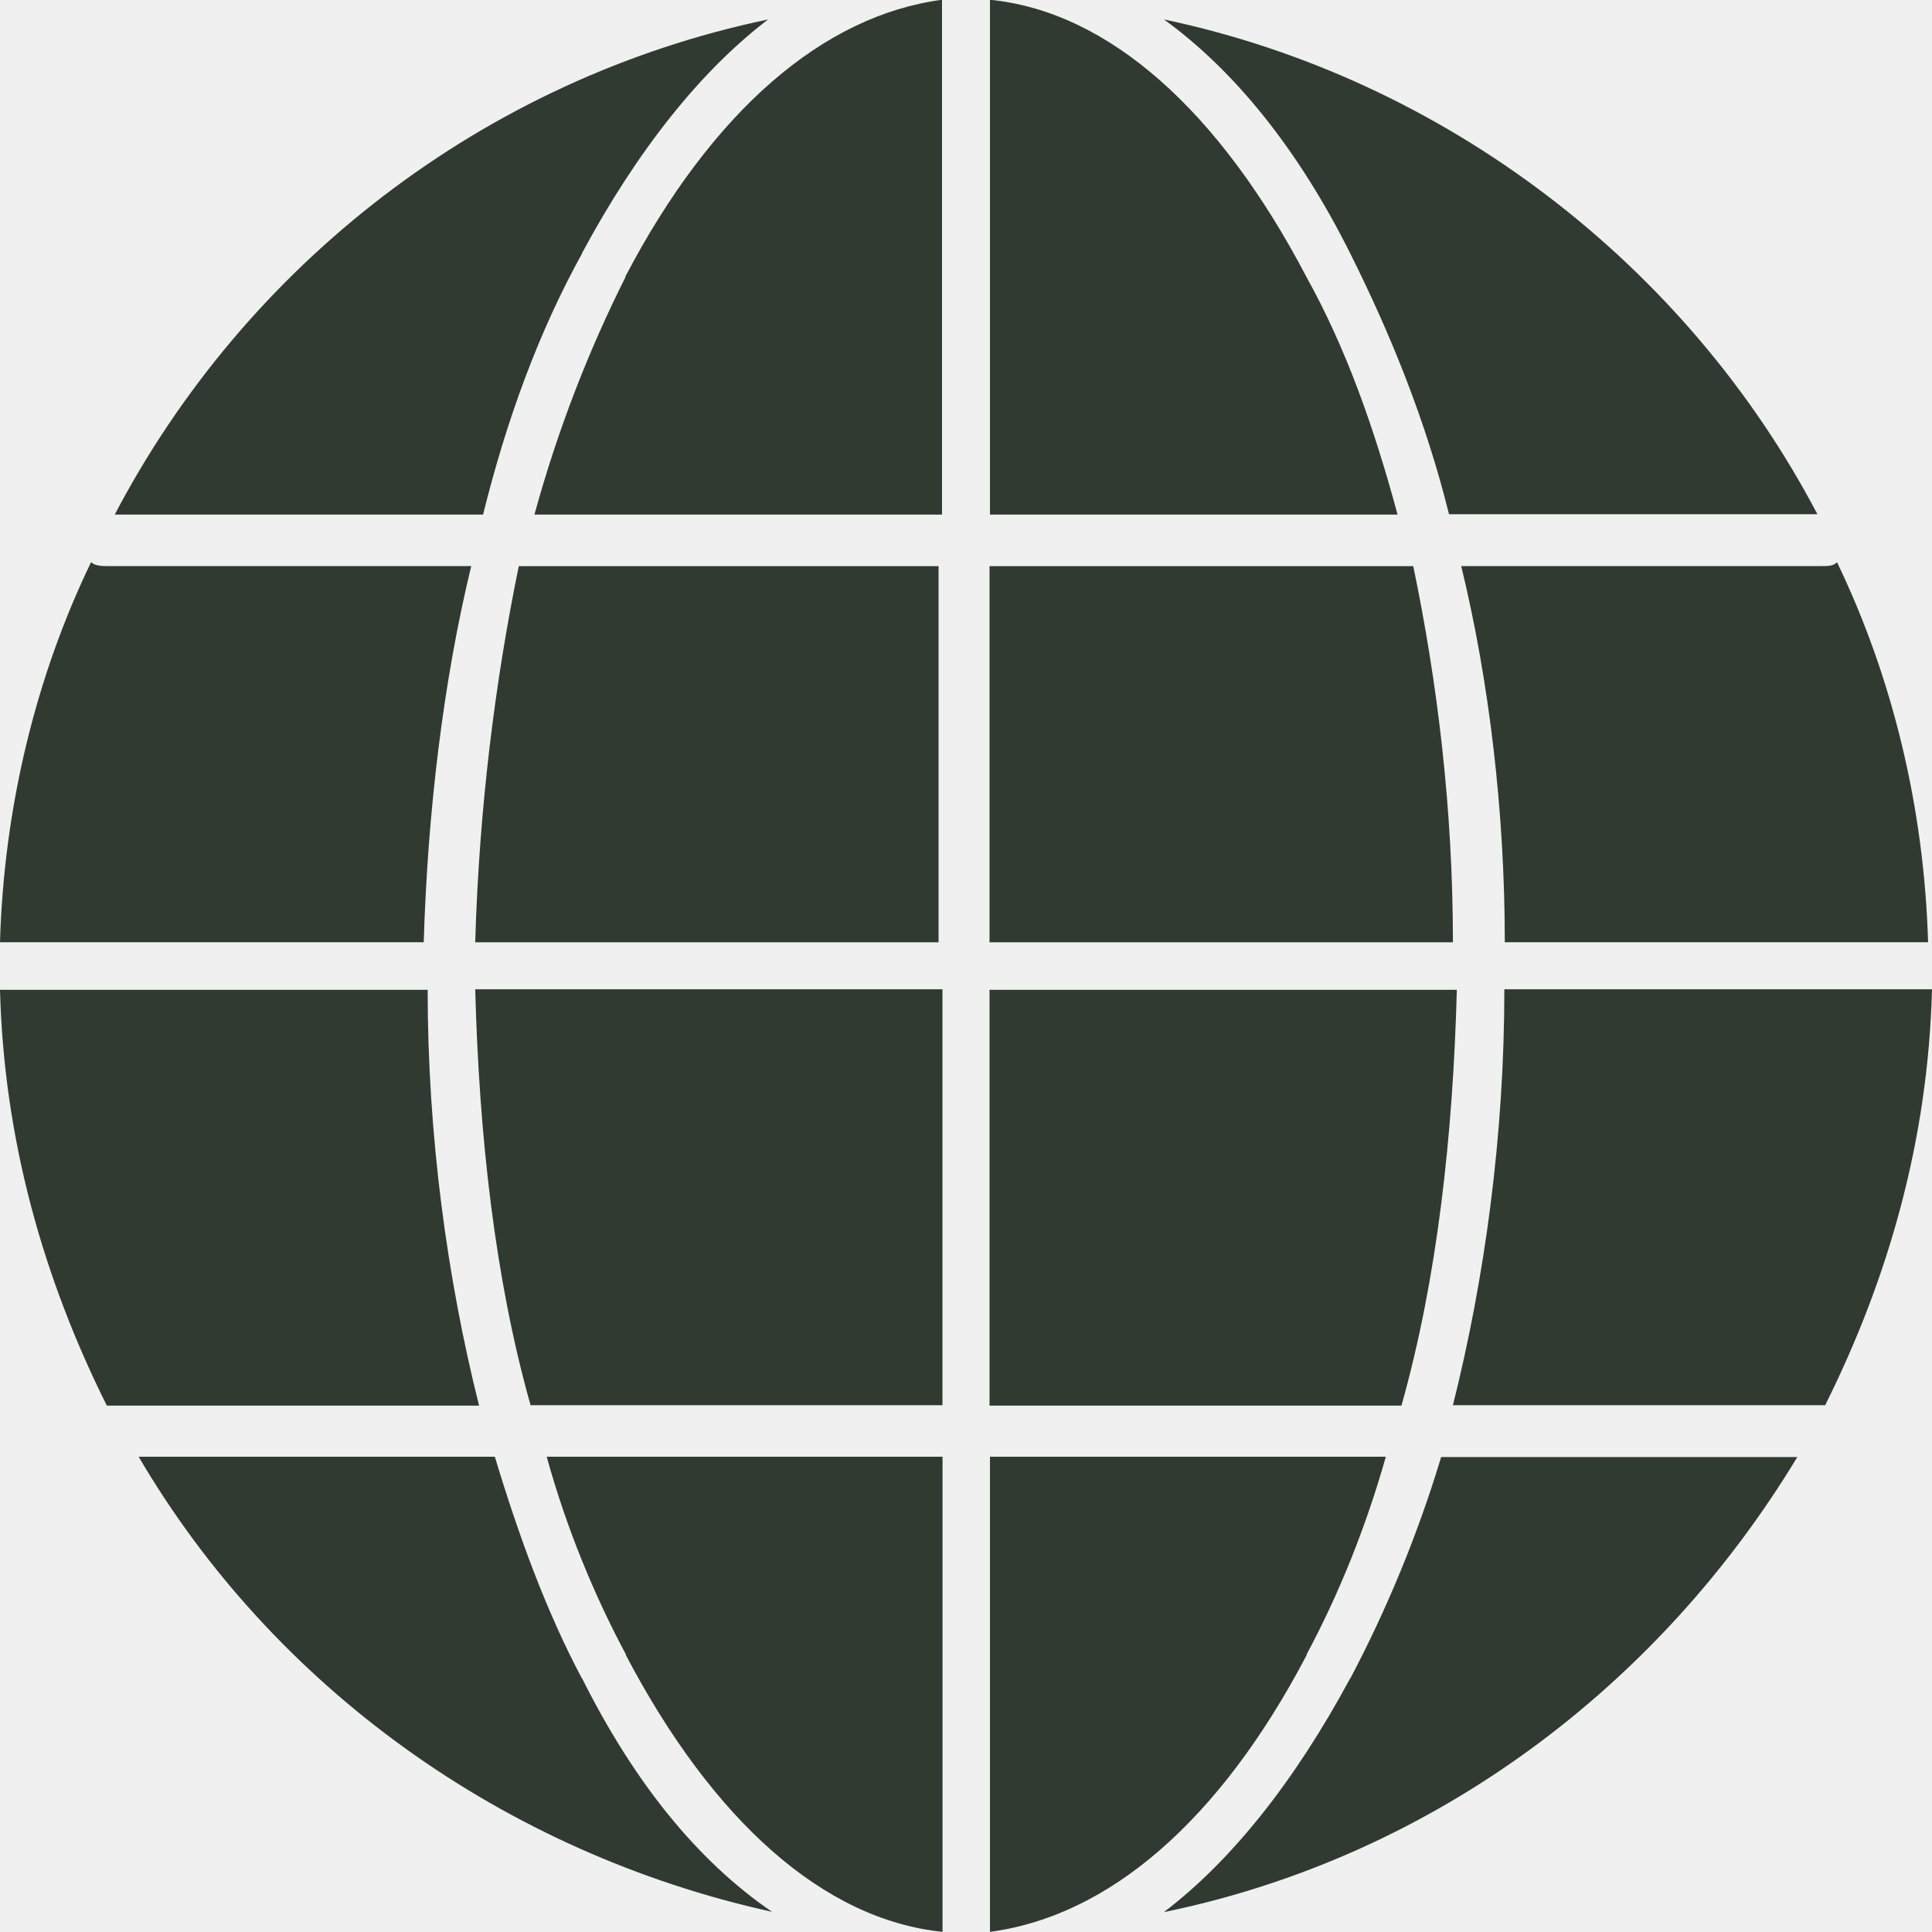
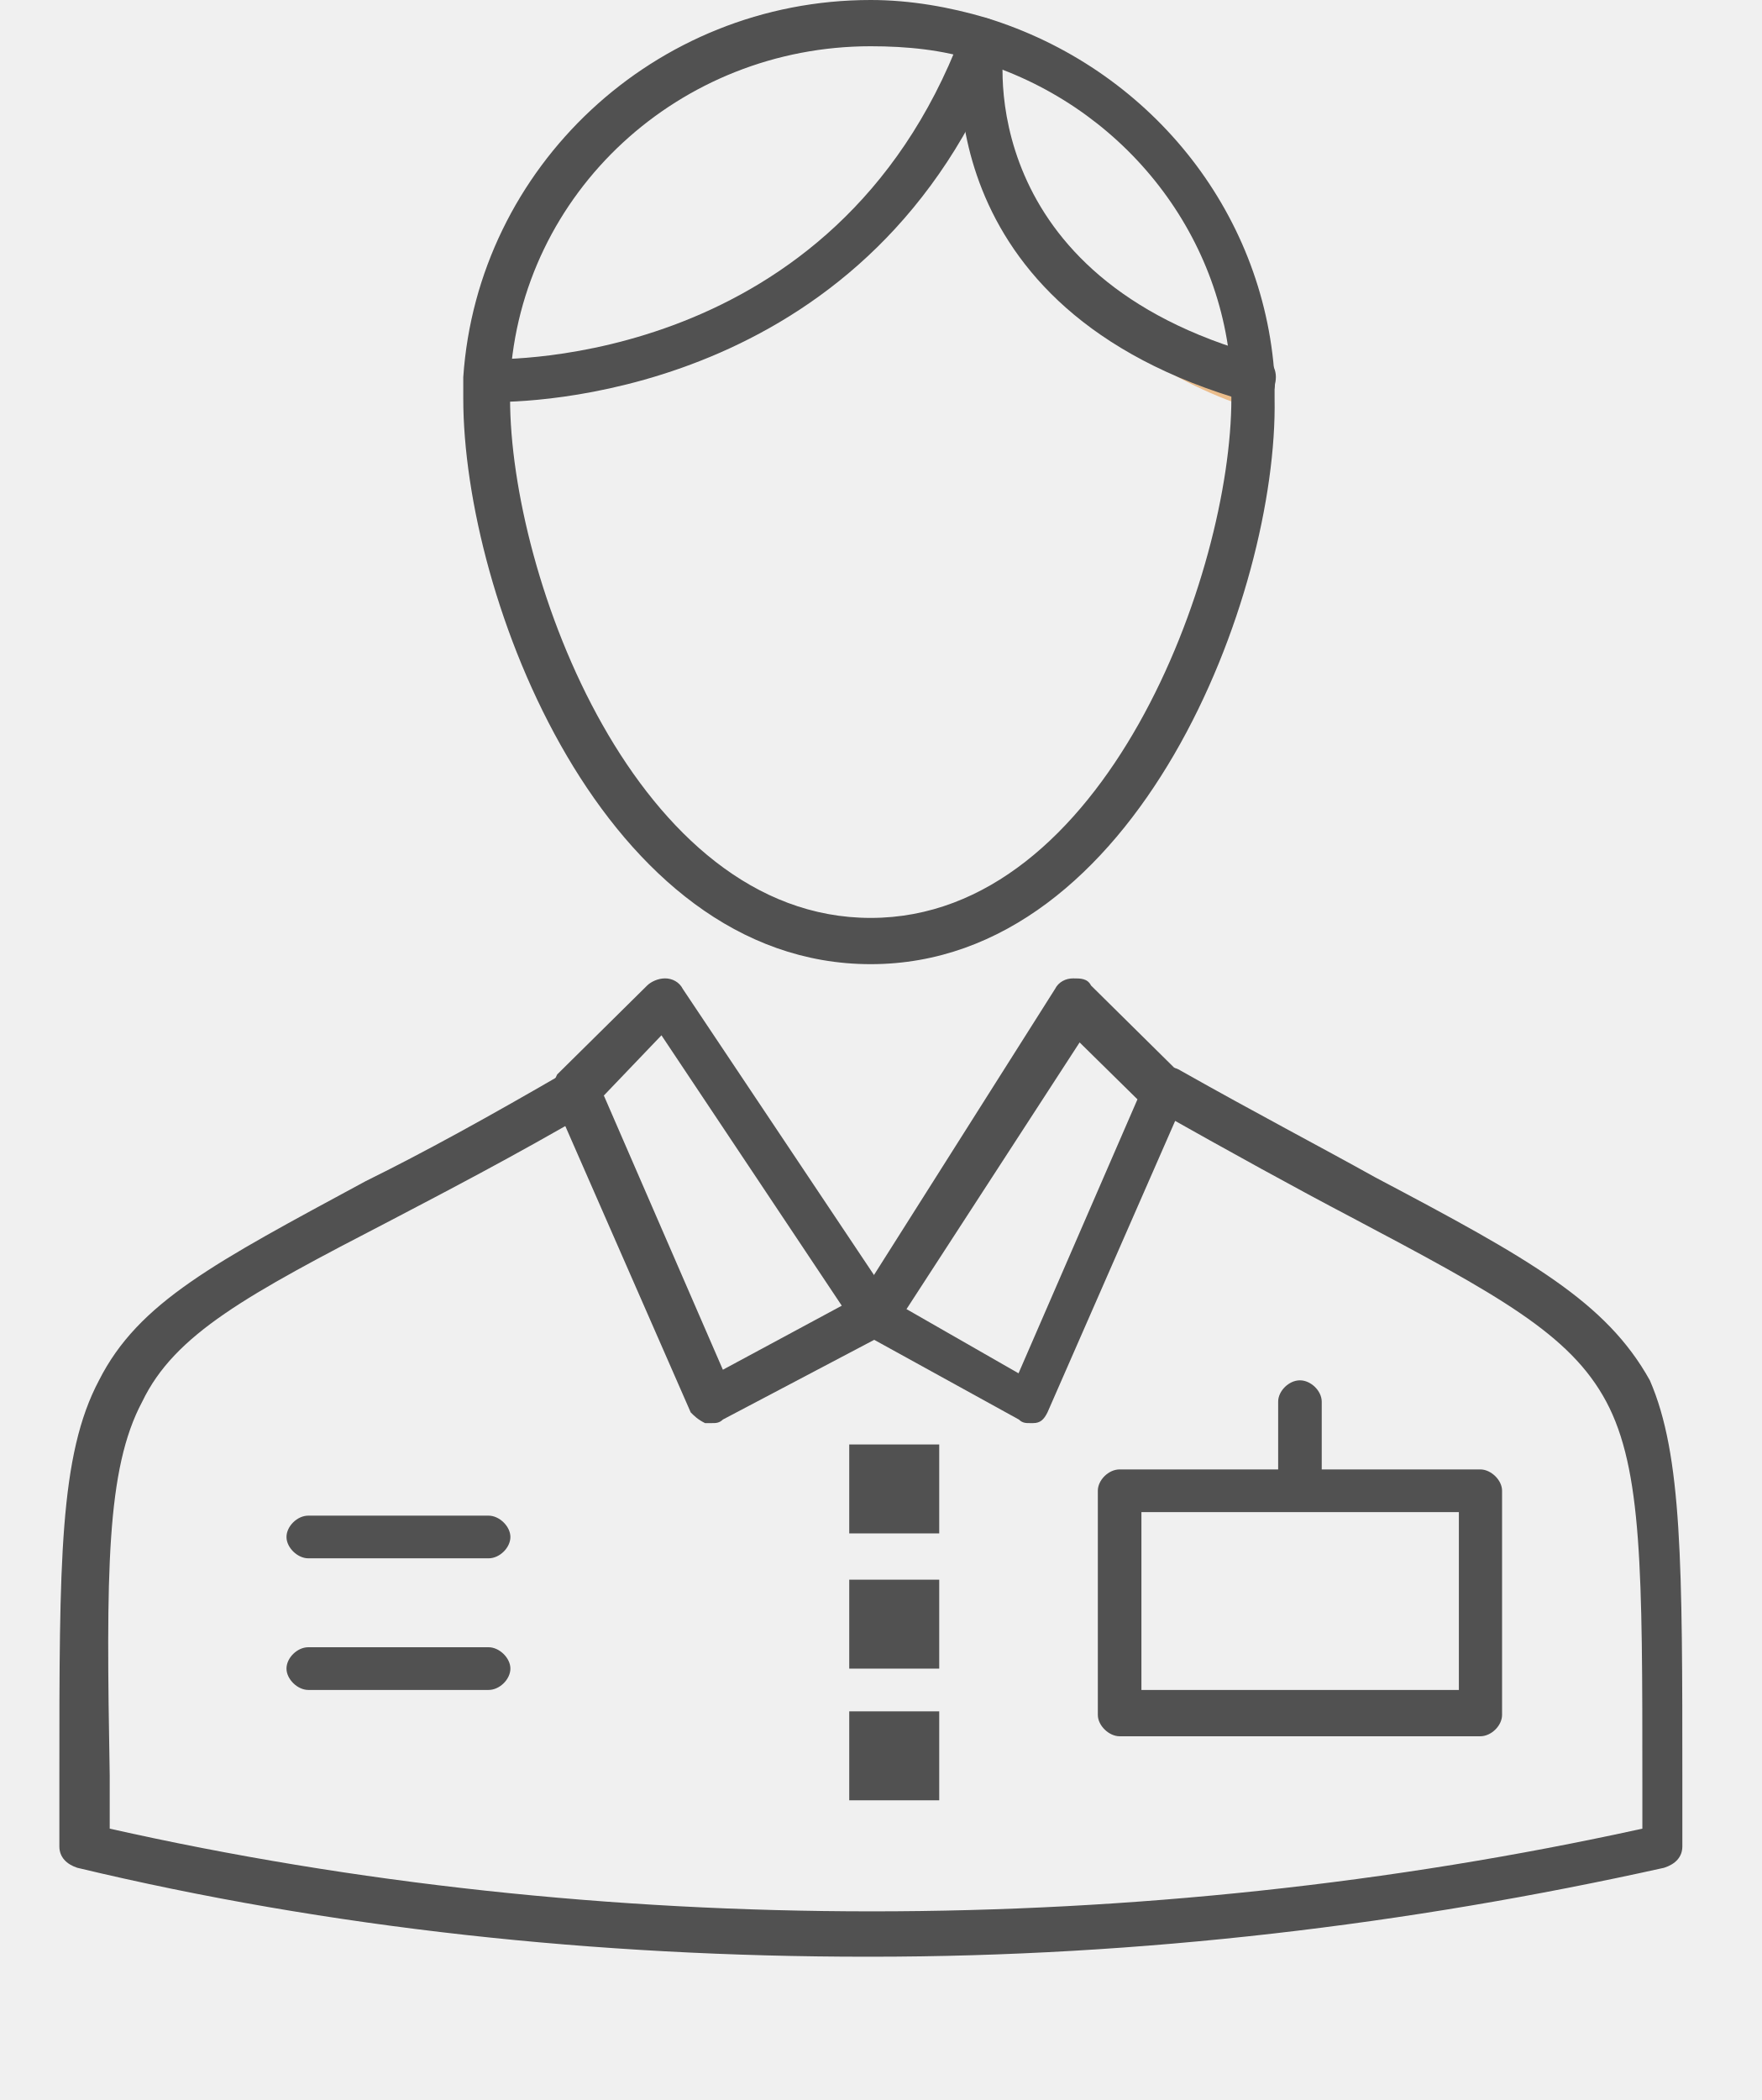
- <svg xmlns="http://www.w3.org/2000/svg" width="34" height="34" viewBox="0 0 34 34" fill="none">
-   <g clip-path="url(#clip0_2060_28)">
-     <path d="M22.992 4.875C21.458 1.945 19.509 0.204 17.422 -0.004V9.056H24.595C24.181 7.522 23.69 6.133 22.992 4.875Z" fill="#303A31" />
-     <path d="M9.337 24.729H16.586V17.41H8.363C8.432 19.988 8.708 22.497 9.337 24.729Z" fill="#303A31" />
-     <path d="M11.008 4.875C10.379 6.126 9.826 7.522 9.405 9.056H16.578V-0.004C14.491 0.273 12.535 1.945 11.001 4.875H11.008Z" fill="#303A31" />
-     <path d="M8.363 16.583H16.517V9.963H9.13C8.715 11.981 8.432 14.213 8.363 16.583Z" fill="#303A31" />
-     <path d="M11.01 29.119C12.544 32.042 14.493 33.783 16.587 33.997V25.636H9.621C9.966 26.886 10.457 28.075 11.017 29.119H11.01Z" fill="#303A31" />
-     <path d="M8.293 9.962H1.88C1.811 9.962 1.672 9.962 1.603 9.893C0.629 11.91 0.069 14.212 0 16.582H7.457C7.526 14.281 7.802 11.986 8.293 9.962Z" fill="#303A31" />
-     <path d="M10.243 4.454C11.217 2.643 12.33 1.247 13.518 0.342C8.501 1.392 4.32 4.668 2.019 9.056H8.501C8.916 7.384 9.476 5.85 10.243 4.461V4.454Z" fill="#303A31" />
-     <path d="M7.526 17.419H0C0.069 20.065 0.767 22.505 1.88 24.737H8.431C7.871 22.505 7.526 19.996 7.526 17.419Z" fill="#303A31" />
-     <path d="M10.242 29.54C9.613 28.358 9.13 27.032 8.708 25.636H2.44C4.811 29.678 8.853 32.602 13.587 33.645C12.26 32.74 11.148 31.344 10.242 29.533V29.54Z" fill="#303A31" />
-     <path d="M23.759 29.539C22.785 31.349 21.672 32.745 20.483 33.65C25.224 32.676 29.191 29.677 31.63 25.641H25.362C24.941 27.037 24.388 28.357 23.759 29.546V29.539Z" fill="#303A31" />
-     <path d="M23.759 4.454C24.457 5.85 25.086 7.377 25.5 9.049H31.983C29.681 4.661 25.431 1.385 20.483 0.342C21.734 1.247 22.854 2.643 23.759 4.454Z" fill="#303A31" />
-     <path d="M26.475 16.582H33.931C33.862 14.212 33.303 11.917 32.328 9.893C32.259 9.962 32.19 9.962 32.052 9.962H25.715C26.206 11.979 26.482 14.281 26.482 16.582H26.475Z" fill="#303A31" />
-     <path d="M24.871 9.963H17.414V16.583H25.569C25.569 14.213 25.292 11.988 24.871 9.963Z" fill="#303A31" />
-     <path d="M25.638 17.419H17.414V24.737H24.663C25.292 22.505 25.569 19.996 25.638 17.419Z" fill="#303A31" />
-     <path d="M25.569 24.729H32.12C33.233 22.497 33.931 20.064 34 17.41H26.474C26.474 19.988 26.129 22.497 25.569 24.729Z" fill="#303A31" />
-     <path d="M22.992 29.119C23.552 28.075 24.036 26.886 24.388 25.636H17.422V33.997C19.509 33.721 21.465 32.049 22.999 29.119H22.992Z" fill="#303A31" />
-   </g>
-   <defs>
-     <clipPath id="clip0_2060_28">
-       <rect width="34" height="34" fill="white" />
-     </clipPath>
-   </defs>
+ <svg xmlns="http://www.w3.org/2000/svg" width="73" height="87" viewBox="0 0 73 87" fill="none">
+   <path d="M51.925 16.951V15.624C48.344 14.593 45.799 12.971 44.157 11.35C45.503 13.561 47.885 15.624 51.925 16.951Z" fill="#EABD8C" />
+   <path d="M38.918 70.899H35.189V74.584H38.918V70.899Z" fill="#515151" />
+   <path d="M38.918 65.444H35.189V69.129H38.918V65.444Z" fill="#515151" />
+   <path d="M38.918 59.842H35.189V63.527H38.918V59.842Z" fill="#515151" />
+   <path d="M20.246 64.559H12.774C12.33 64.559 11.871 64.117 11.871 63.675C11.871 63.233 12.315 62.791 12.774 62.791H20.246C20.69 62.791 21.149 63.233 21.149 63.675C21.149 64.117 20.705 64.559 20.246 64.559Z" fill="#515151" />
+   <path d="M20.246 70.012H12.774C12.33 70.012 11.871 69.569 11.871 69.127C11.871 68.685 12.315 68.243 12.774 68.243H20.246C20.69 68.243 21.149 68.685 21.149 69.127C21.149 69.569 20.705 70.012 20.246 70.012Z" fill="#515151" />
+   <path d="M35.93 81.064C24.729 81.064 13.661 79.885 3.2 77.379C2.756 77.232 2.46 76.937 2.46 76.495V73.547C2.46 64.703 2.46 60.281 4.102 57.186C5.745 53.943 8.882 52.322 15.155 48.932C17.552 47.752 20.231 46.278 23.53 44.362C23.974 44.068 24.581 44.215 24.877 44.657C25.173 45.099 25.025 45.689 24.581 45.984C21.296 47.9 18.455 49.374 16.206 50.553C10.228 53.648 7.239 55.27 5.893 58.07C4.398 60.871 4.398 65.145 4.546 73.547V75.758C24.862 80.327 47.278 80.327 68.053 75.758V73.842C68.053 65.145 68.053 60.871 66.558 58.07C65.064 55.27 62.075 53.648 55.949 50.406C53.7 49.226 51.022 47.752 47.885 45.984C47.441 45.689 47.293 45.099 47.589 44.657C47.885 44.215 48.492 44.068 48.936 44.362C52.072 46.131 54.617 47.458 57 48.784C63.421 52.174 66.558 53.943 68.363 57.186C69.71 60.281 69.71 64.85 69.71 73.842V76.495C69.71 76.937 69.414 77.232 68.955 77.379C58.346 79.737 47.293 81.064 36.078 81.064H35.93Z" fill="#515151" />
+   <path d="M36.079 39.944C25.026 39.944 19.196 24.763 19.196 16.508V15.624C19.788 6.928 27.113 0 36.079 0C37.721 0 39.364 0.295 40.858 0.737C47.576 2.801 52.37 8.696 52.814 15.624V16.508C52.962 24.615 47.132 39.944 36.079 39.944ZM36.079 1.916C28.163 1.916 21.579 7.959 21.135 15.771V16.508C21.135 23.878 26.373 38.028 36.079 38.028C45.786 38.028 51.023 23.731 51.023 16.508V15.771C50.727 9.581 46.392 4.274 40.414 2.506C39.068 2.064 37.574 1.916 36.079 1.916Z" fill="#515151" />
+   <path d="M42.663 58.957C42.515 58.957 42.367 58.957 42.219 58.81L35.797 55.272C35.65 55.125 35.354 54.978 35.354 54.683C35.354 54.388 35.354 54.241 35.502 53.946L43.714 40.975C43.862 40.68 44.157 40.533 44.468 40.533C44.779 40.533 45.06 40.533 45.208 40.828L48.937 44.513C49.233 44.807 49.233 45.249 49.085 45.544L43.403 58.515C43.255 58.81 43.107 58.957 42.811 58.957H42.663ZM37.573 54.241L42.204 56.894L47.132 45.544L44.735 43.186L37.558 54.241H37.573Z" fill="#515151" />
+   <path d="M29.509 58.957H29.213C28.917 58.81 28.769 58.663 28.621 58.515L22.939 45.544C22.791 45.249 22.939 44.807 23.087 44.513L26.816 40.828C26.964 40.68 27.26 40.533 27.556 40.533C27.852 40.533 28.148 40.68 28.296 40.975L36.966 53.946C37.114 54.093 37.114 54.388 37.114 54.683C37.114 54.978 36.818 55.125 36.67 55.272L29.953 58.81C29.805 58.957 29.657 58.957 29.509 58.957ZM25.026 45.397L29.953 56.746L34.88 54.093L27.408 42.891L25.011 45.397H25.026Z" fill="#515151" />
+   <path d="M61.337 71.931H46.393C45.949 71.931 45.49 71.488 45.49 71.046V61.76C45.49 61.318 45.934 60.876 46.393 60.876H61.337C61.781 60.876 62.24 61.318 62.24 61.76V71.046C62.24 71.488 61.796 71.931 61.337 71.931ZM47.296 70.014H60.45V62.645H47.296V70.014Z" fill="#515151" />
+   <path d="M53.864 62.639C53.42 62.639 52.962 62.197 52.962 61.754V58.069C52.962 57.627 53.405 57.185 53.864 57.185C54.323 57.185 54.767 57.627 54.767 58.069V61.754C54.767 62.197 54.323 62.639 53.864 62.639Z" fill="#515151" />
+   <path d="M51.926 16.657H51.778C38.18 12.825 39.823 2.065 39.823 1.623V1.475C39.971 1.033 40.267 0.738 40.725 0.738C41.184 0.738 41.628 1.18 41.628 1.623V1.77C41.48 2.36 40.429 11.498 52.237 14.741C52.681 14.888 52.977 15.33 52.829 15.92C52.829 16.362 52.385 16.657 51.926 16.657Z" fill="#515151" />
+   <path d="M20.541 16.654H20.245C19.801 16.654 19.343 16.212 19.343 15.77C19.343 15.327 19.787 14.885 20.245 14.885C20.837 14.885 34.598 15.18 39.821 1.472C39.969 1.03 40.561 0.735 41.019 0.882C41.463 1.03 41.759 1.619 41.611 2.062C36.225 16.064 22.628 16.654 20.541 16.654Z" fill="#515151" />
</svg>
